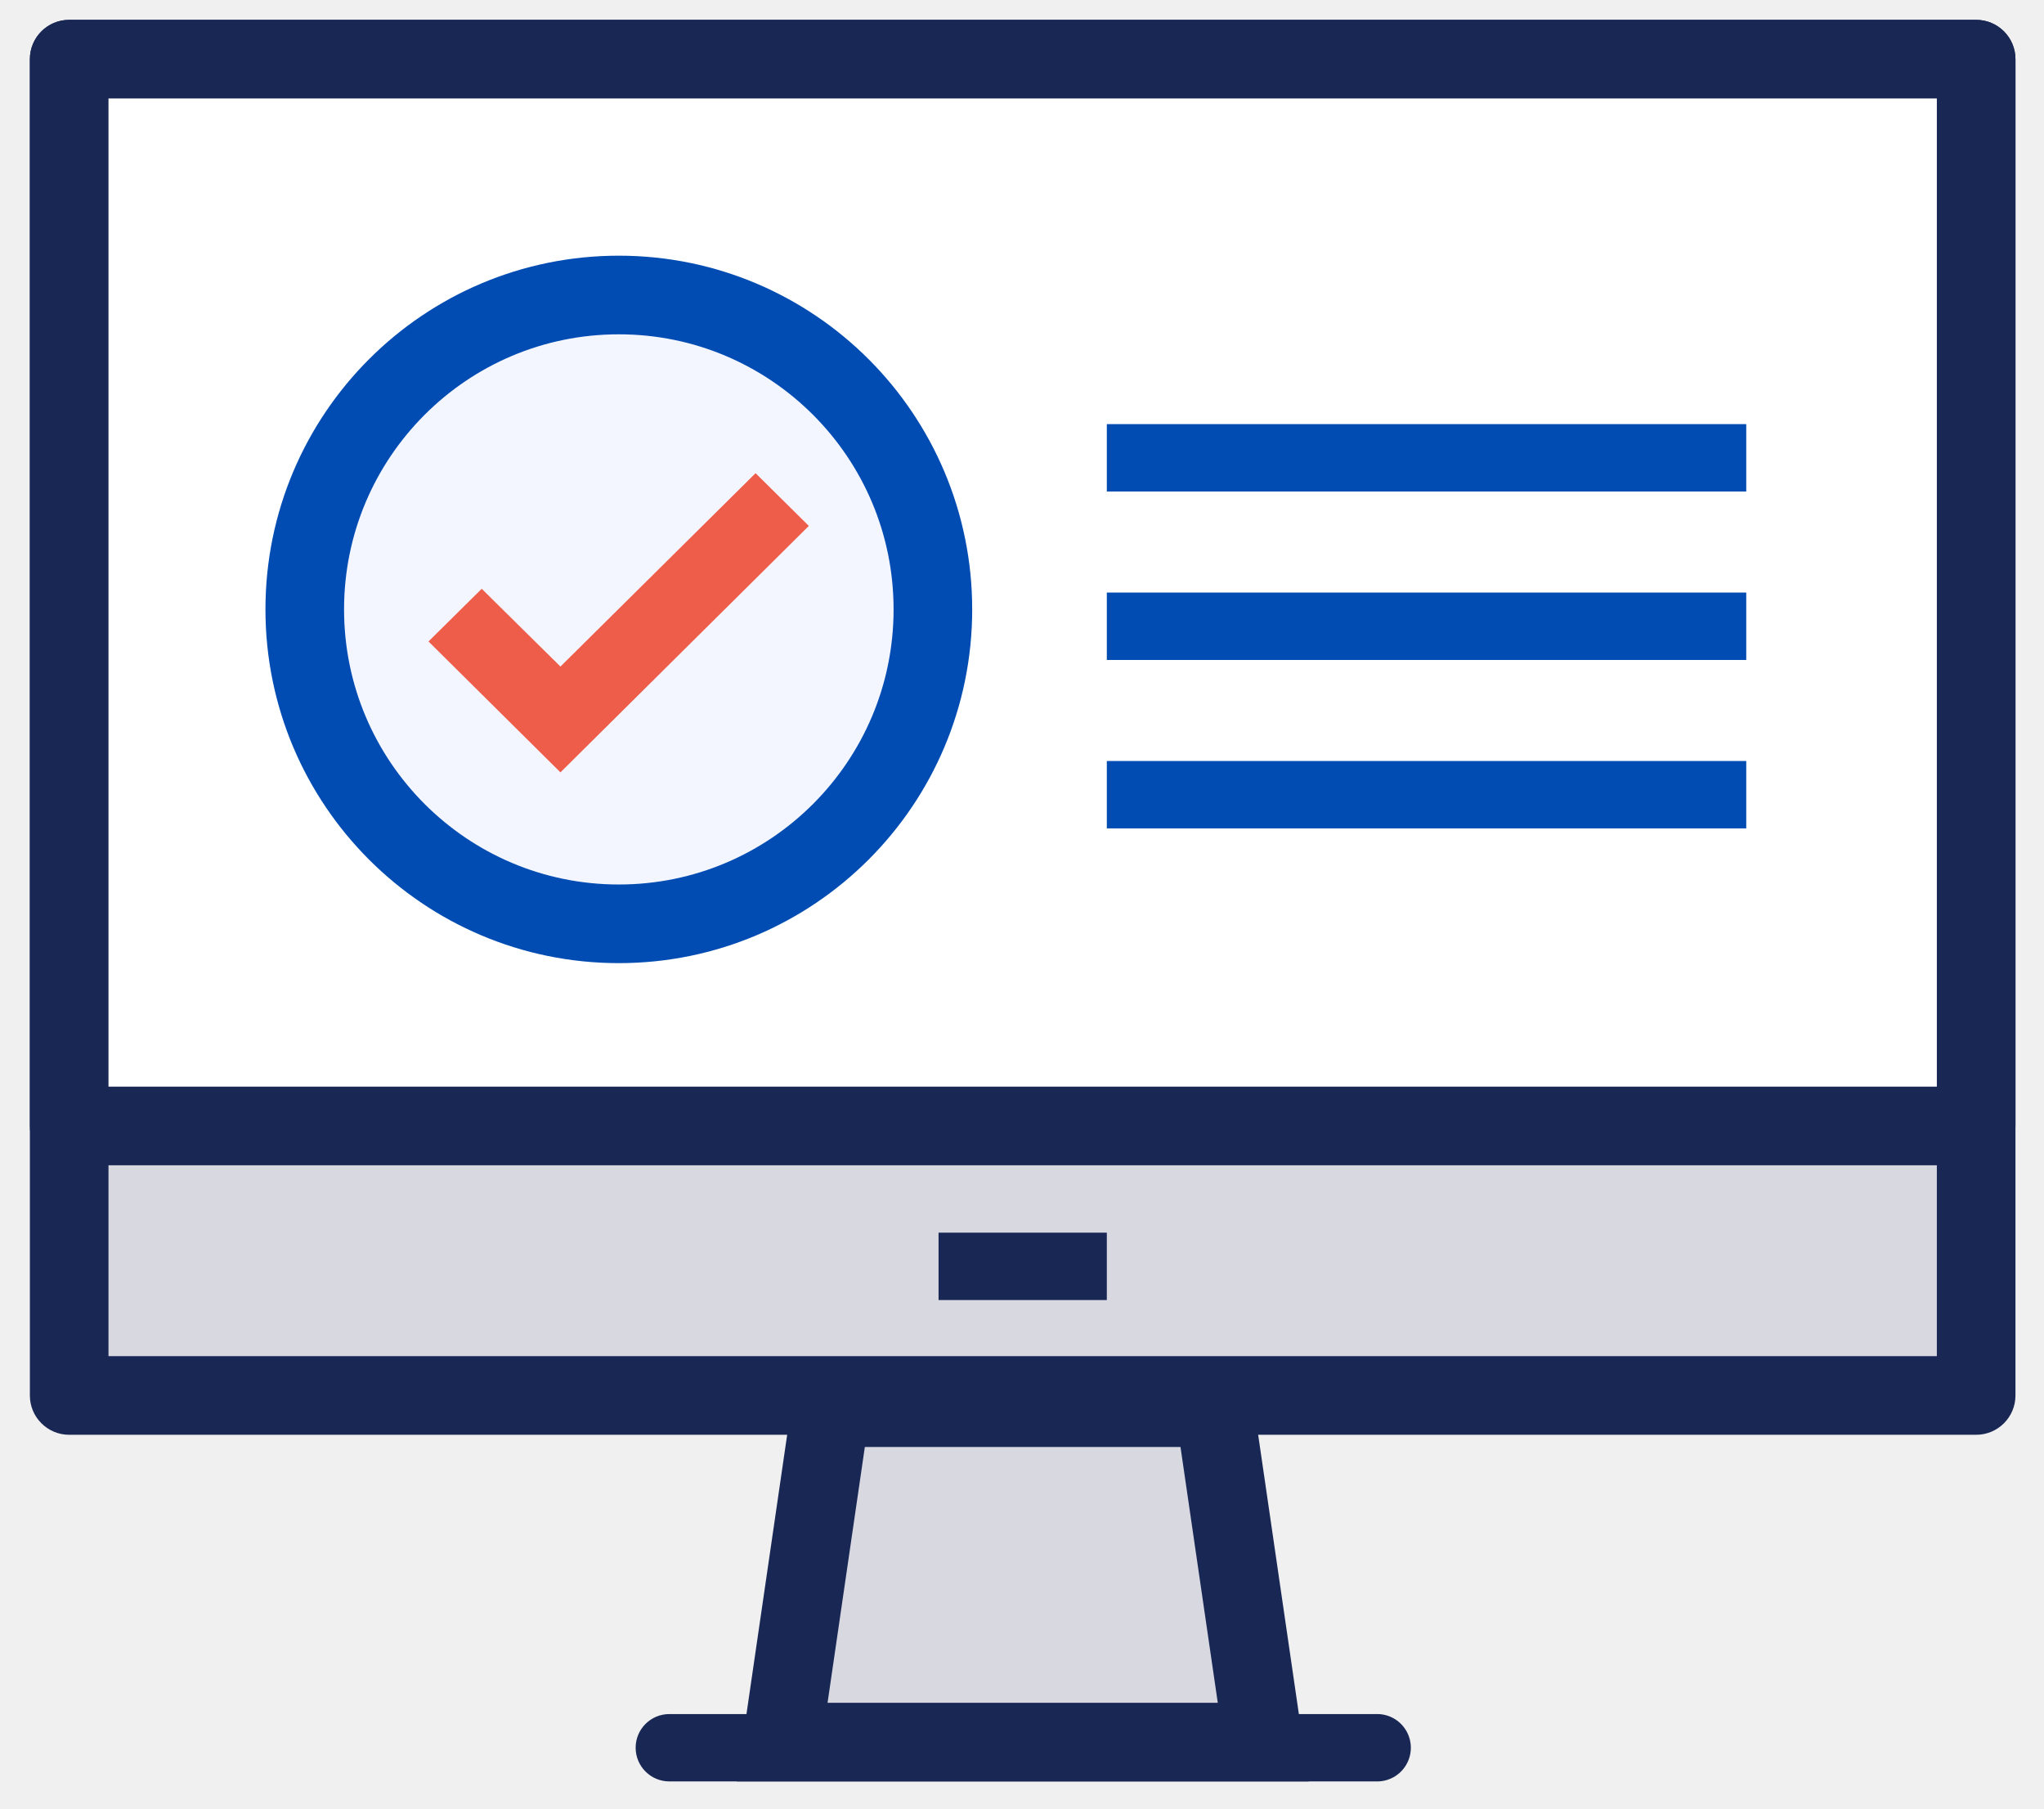
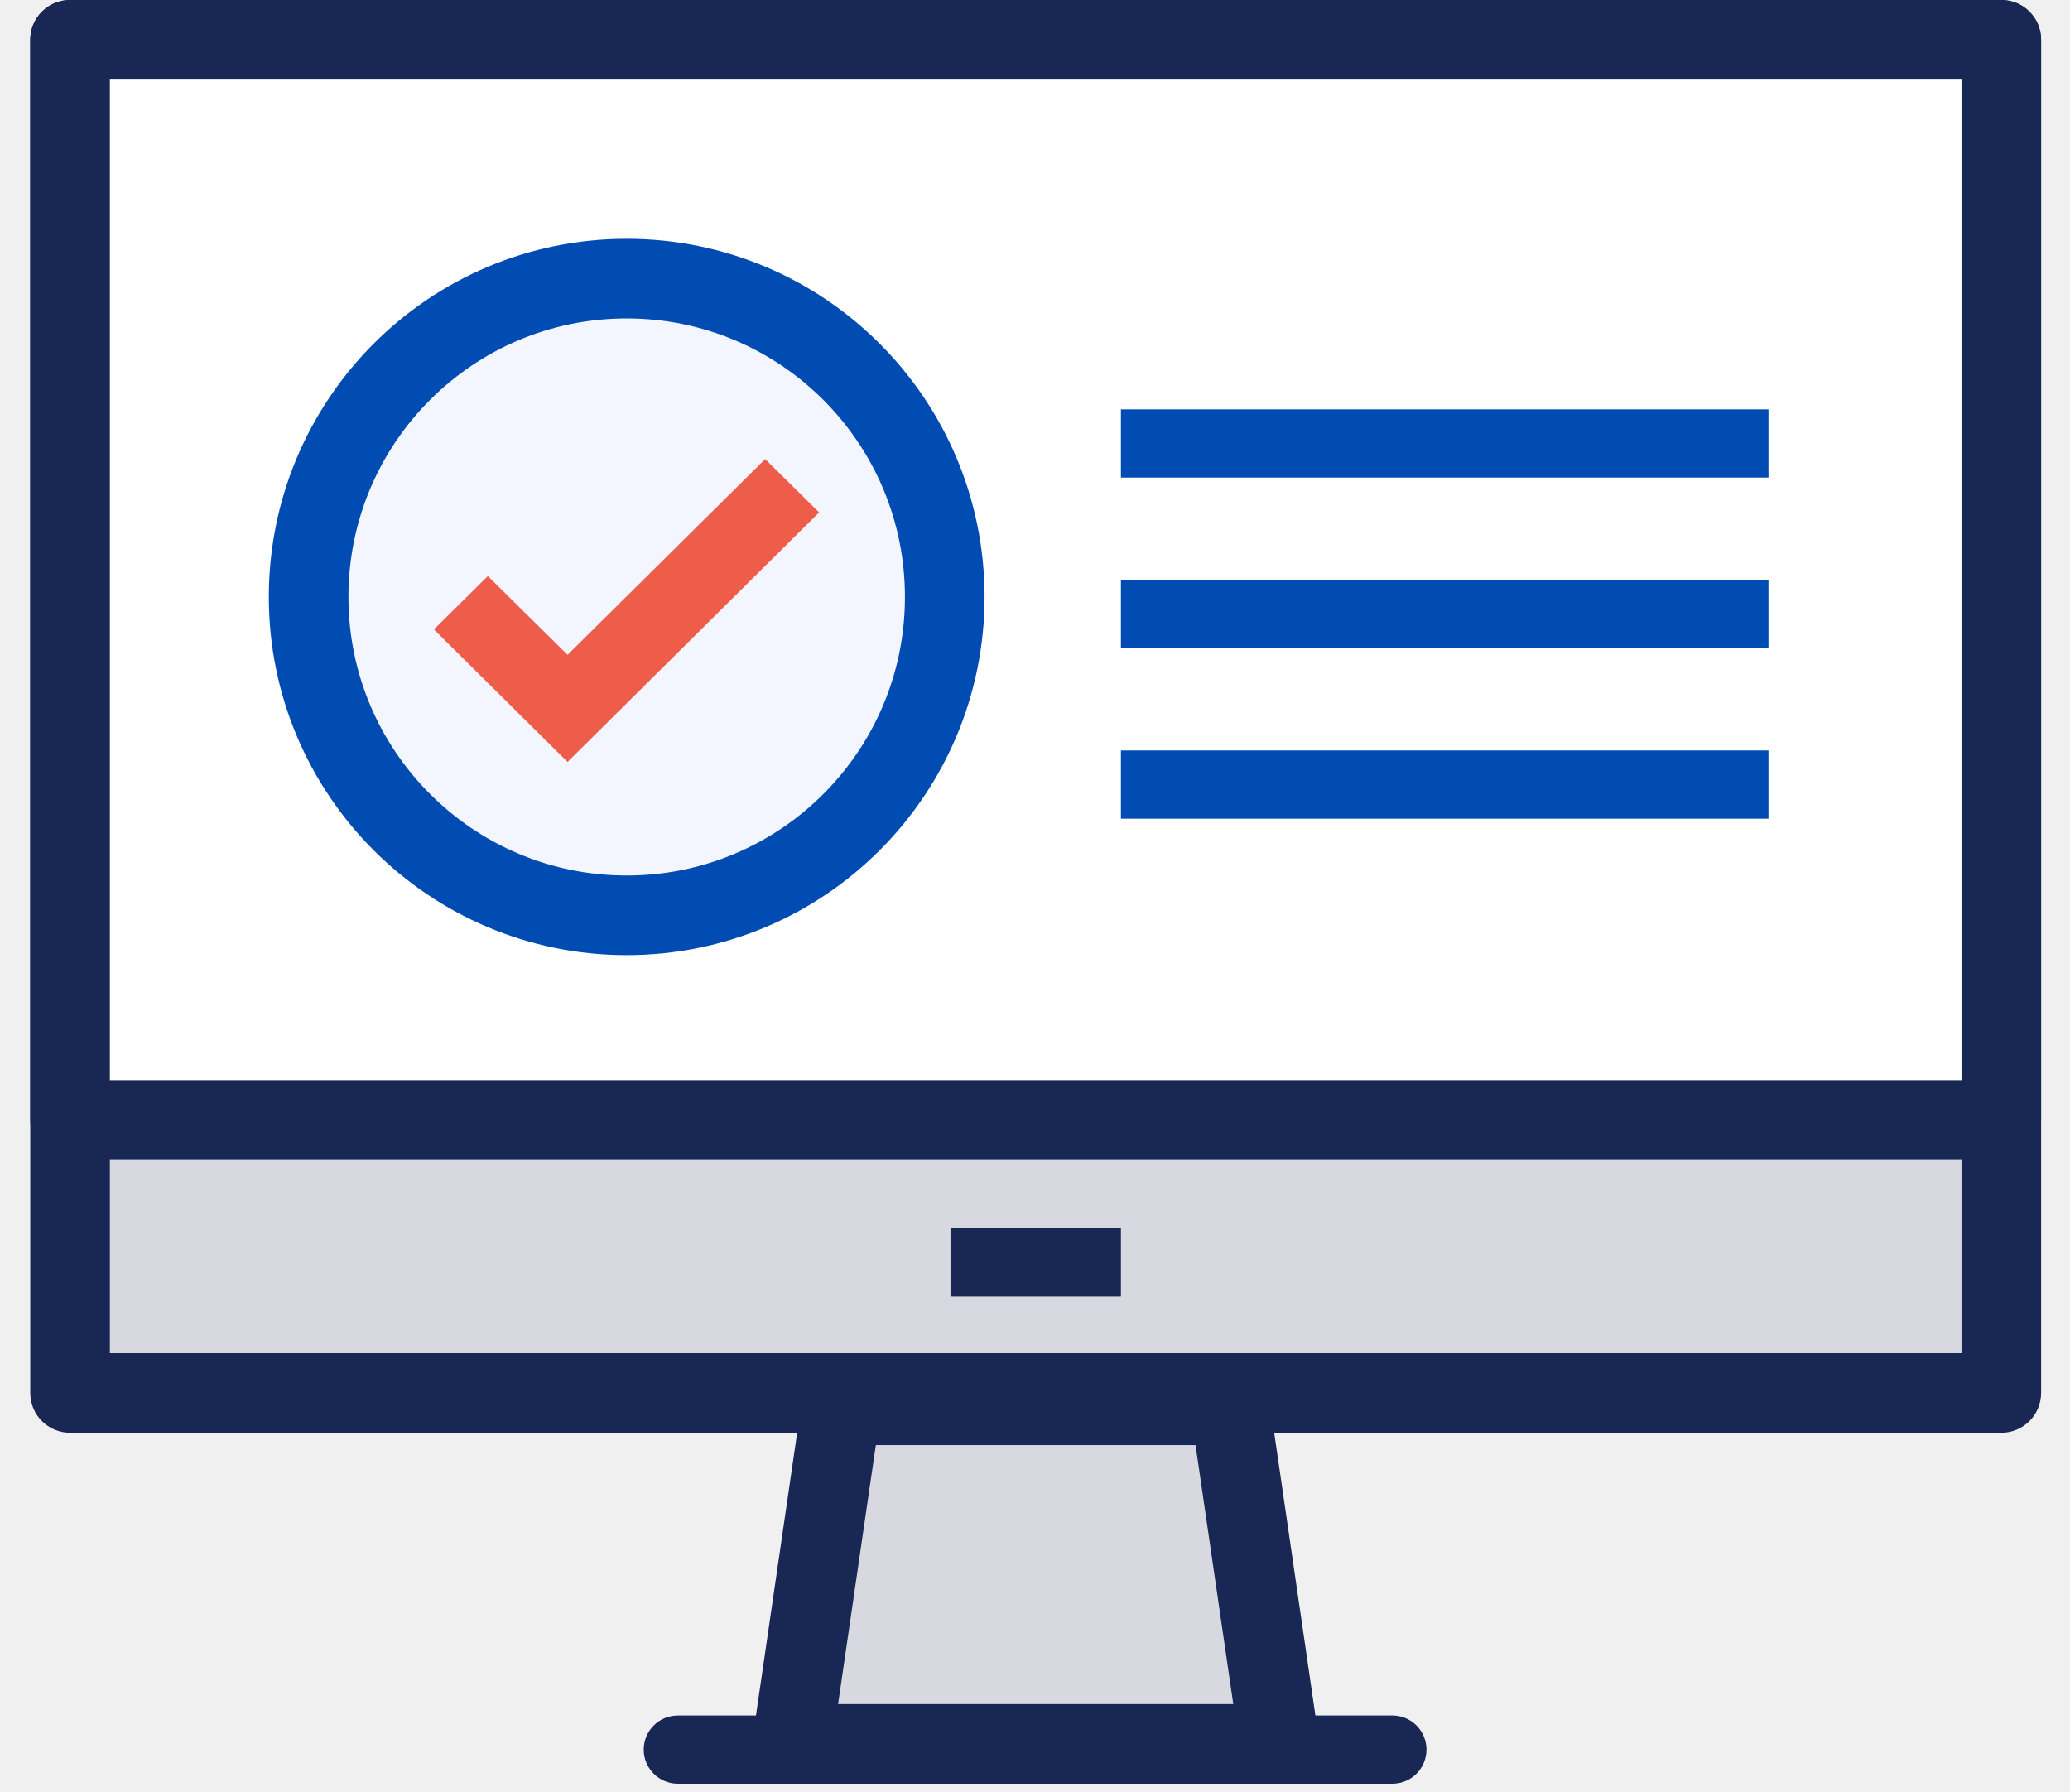
- <svg xmlns="http://www.w3.org/2000/svg" width="52" height="46" viewBox="0 0 52 46" fill="none">
-   <path d="M21.136 35.802h9.761l1.24 8.506h-12.24l1.24-8.506z" fill="#D7D8E0" stroke="#192754" stroke-width="2" />
+ <svg xmlns="http://www.w3.org/2000/svg" width="52" height="45" viewBox="0 0 52 45" fill="none">
+   <path d="M21.136 35.297h9.761l1.24 8.506h-12.24l1.24-8.506z" fill="#D7D8E0" stroke="#192754" stroke-width="2" />
  <mask id="a" fill="#fff">
-     <rect x=".76" y=".505" width="50.514" height="35.987" rx="1" />
+     <rect x=".76" width="50.514" height="35.987" rx="1" />
  </mask>
-   <rect x=".76" y=".505" width="50.514" height="35.987" rx="1" fill="#D7D8E0" stroke="#192754" stroke-width="4" mask="url(#a)" />
+   <rect x=".76" width="50.514" height="35.987" rx="1" fill="#D7D8E0" stroke="#192754" stroke-width="4" mask="url(#a)" />
  <mask id="b" fill="#fff">
-     <rect x=".76" y=".505" width="50.514" height="29.132" rx="1" />
+     <rect x=".76" width="50.514" height="29.132" rx="1" />
  </mask>
-   <rect x=".76" y=".505" width="50.514" height="29.132" rx="1" fill="#fff" stroke="#192754" stroke-width="4" mask="url(#b)" />
-   <path d="M23.733 15.5c0 4.416-3.578 7.996-7.99 7.996-4.412 0-7.99-3.58-7.99-7.997s3.578-7.996 7.99-7.996c4.412 0 7.99 3.58 7.99 7.996z" fill="#F4F6FF" stroke="#004CB3" stroke-width="2" />
-   <path d="M14.258 19.644l-3.357-3.329 1.354-1.34 2.003 1.978 4.964-4.918 1.355 1.341-6.319 6.268z" fill="#EE5C4A" />
-   <path fill="#004CB3" d="M28.158 10.787h16.267v1.714H28.158zm0 4.284h16.267v1.714H28.158zm0 4.284h16.267v1.714H28.158z" />
-   <path d="M16.171 44.451c0-.473.384-.856.857-.856h17.978a.857.857 0 110 1.713H17.028a.857.857 0 01-.857-.857zm7.706-13.1h4.281v1.714h-4.281z" fill="#192754" />
+   <rect x=".76" width="50.514" height="29.132" rx="1" fill="#fff" stroke="#192754" stroke-width="4" mask="url(#b)" />
+   <path d="M23.733 14.995c0 4.417-3.578 7.996-7.99 7.996-4.412 0-7.99-3.58-7.99-7.996 0-4.418 3.578-7.997 7.99-7.997 4.412 0 7.99 3.58 7.99 7.997z" fill="#F4F6FF" stroke="#004CB3" stroke-width="2" />
+   <path d="M14.258 19.14L10.9 15.81l1.355-1.34 2.003 1.978 4.964-4.917 1.355 1.34-6.319 6.268z" fill="#EE5C4A" />
+   <path fill="#004CB3" d="M28.158 10.282h16.267v1.714H28.158zm0 4.284h16.267v1.714H28.158zm0 4.284h16.267v1.714H28.158z" />
+   <path d="M16.171 43.947c0-.474.384-.857.857-.857h17.978a.857.857 0 010 1.713H17.028a.857.857 0 01-.857-.856zm7.706-13.101h4.281v1.714h-4.281z" fill="#192754" />
</svg>
